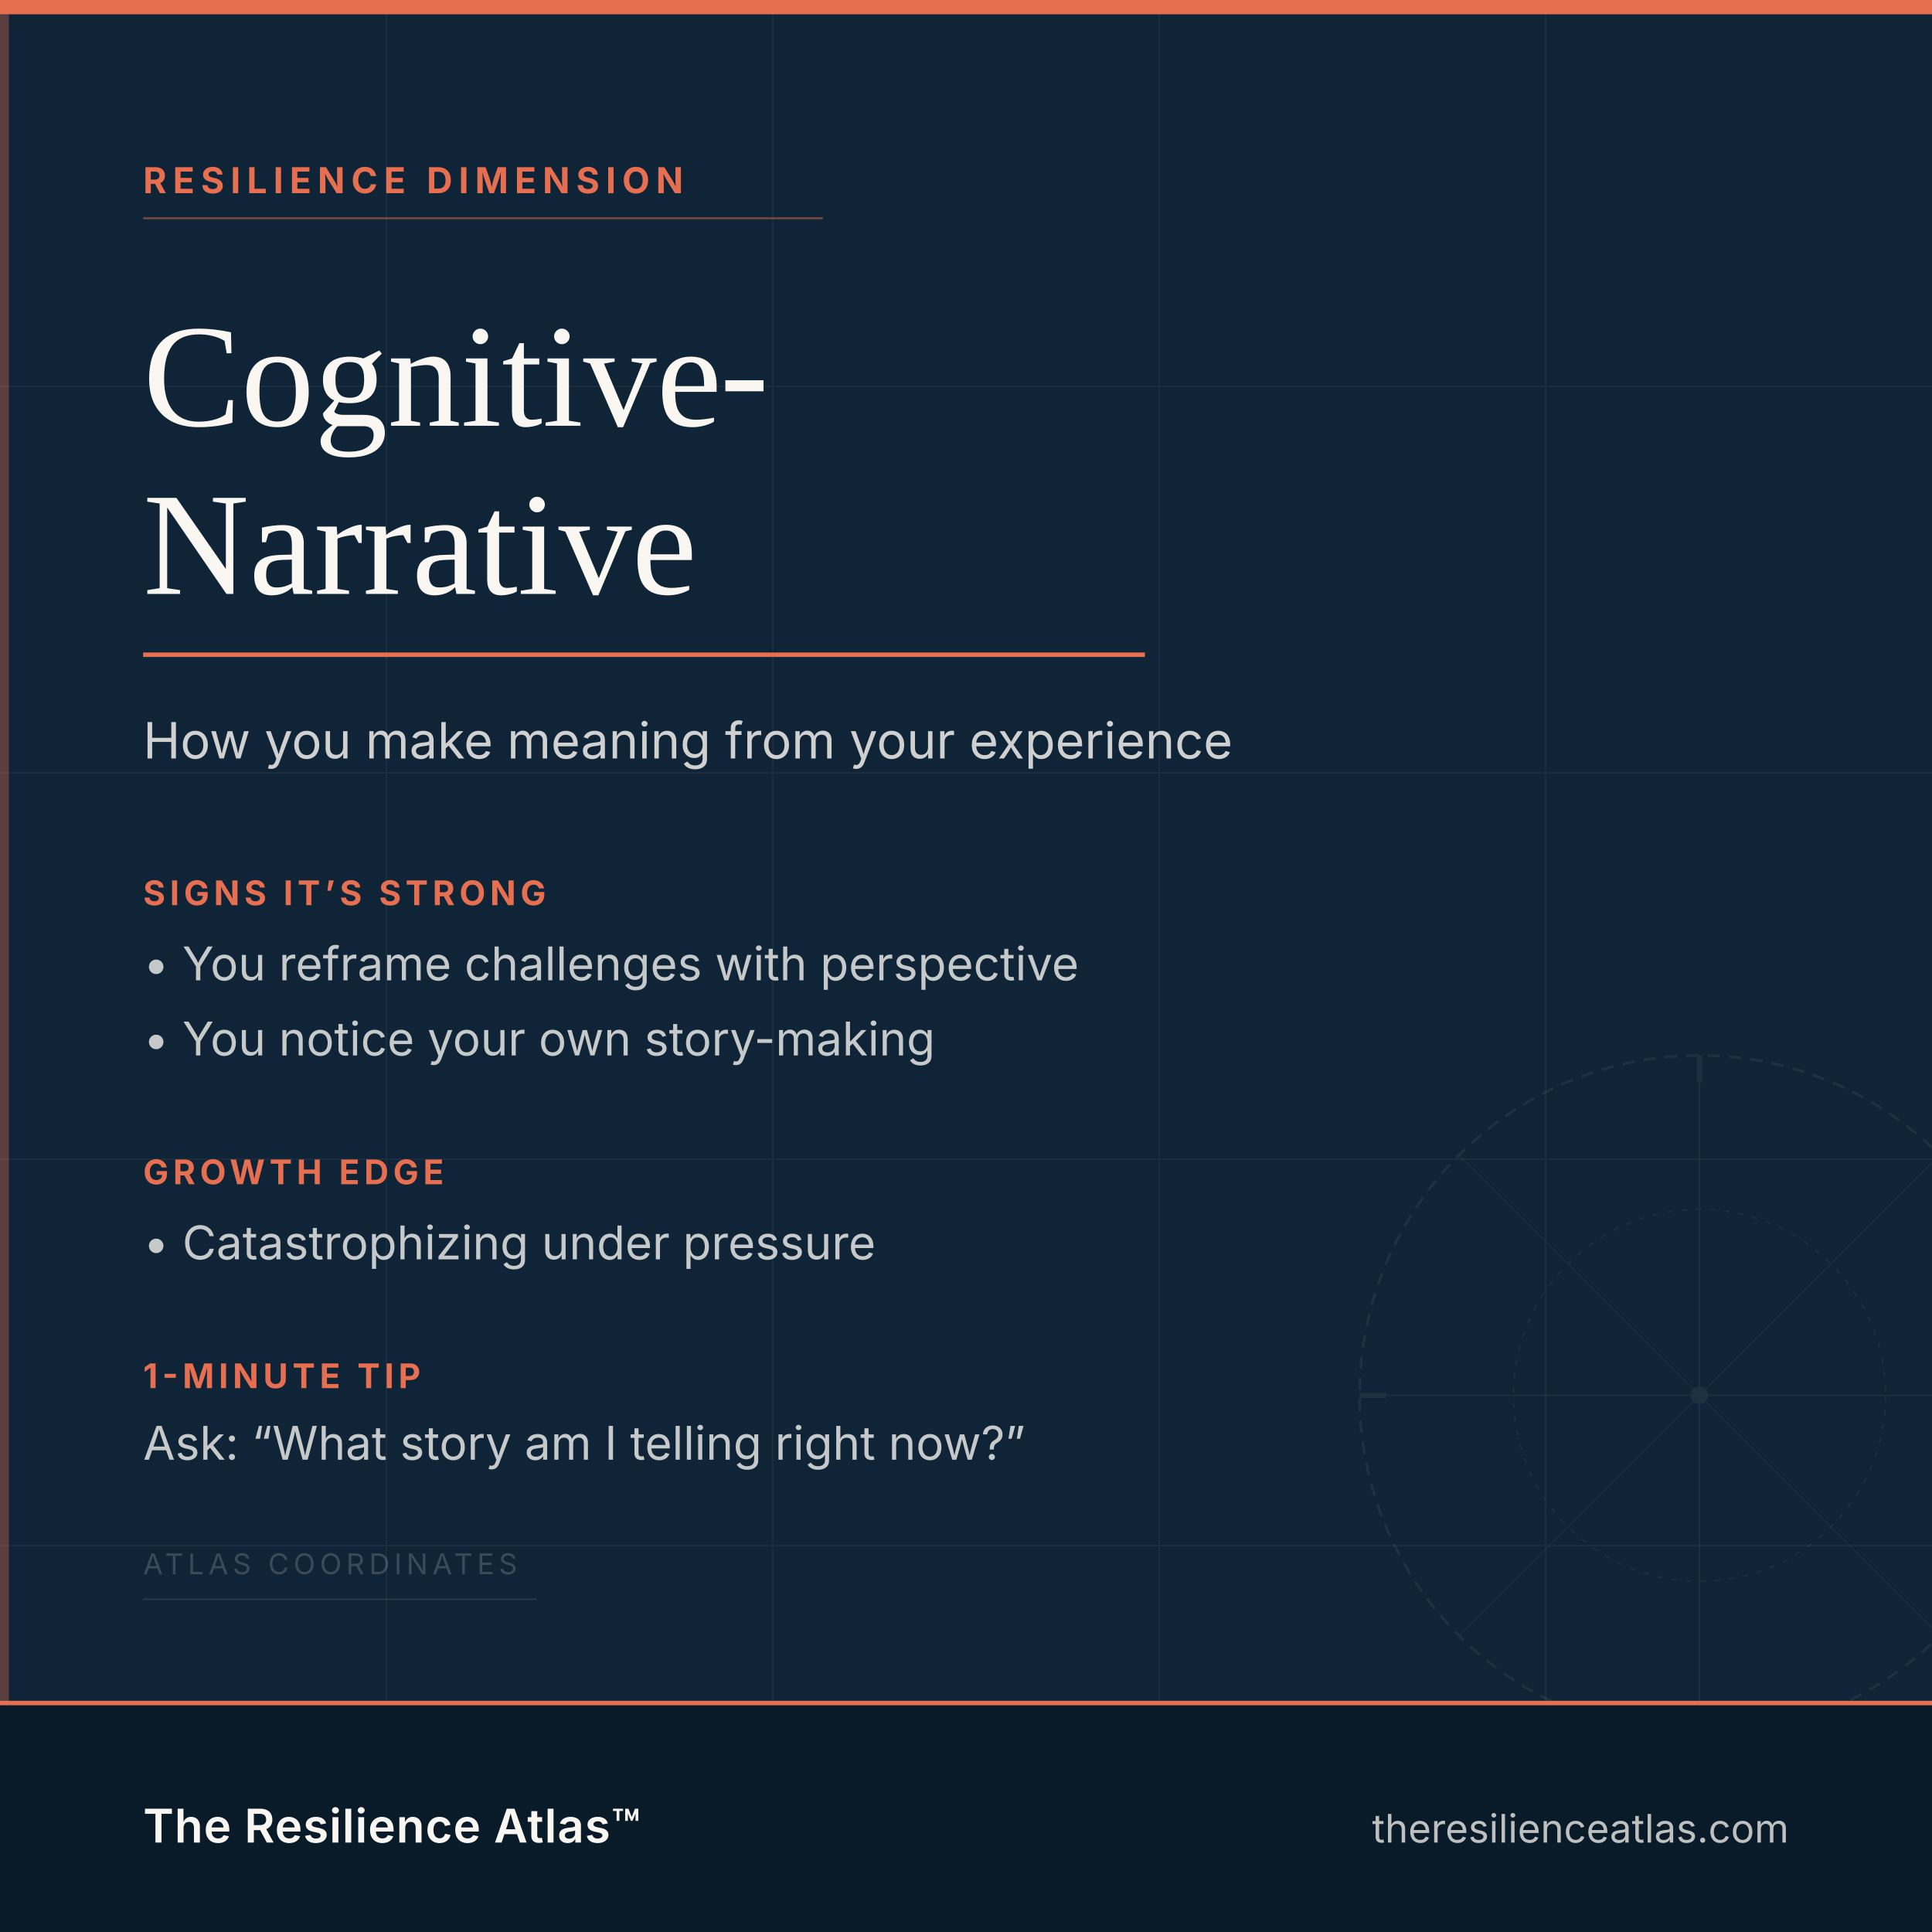
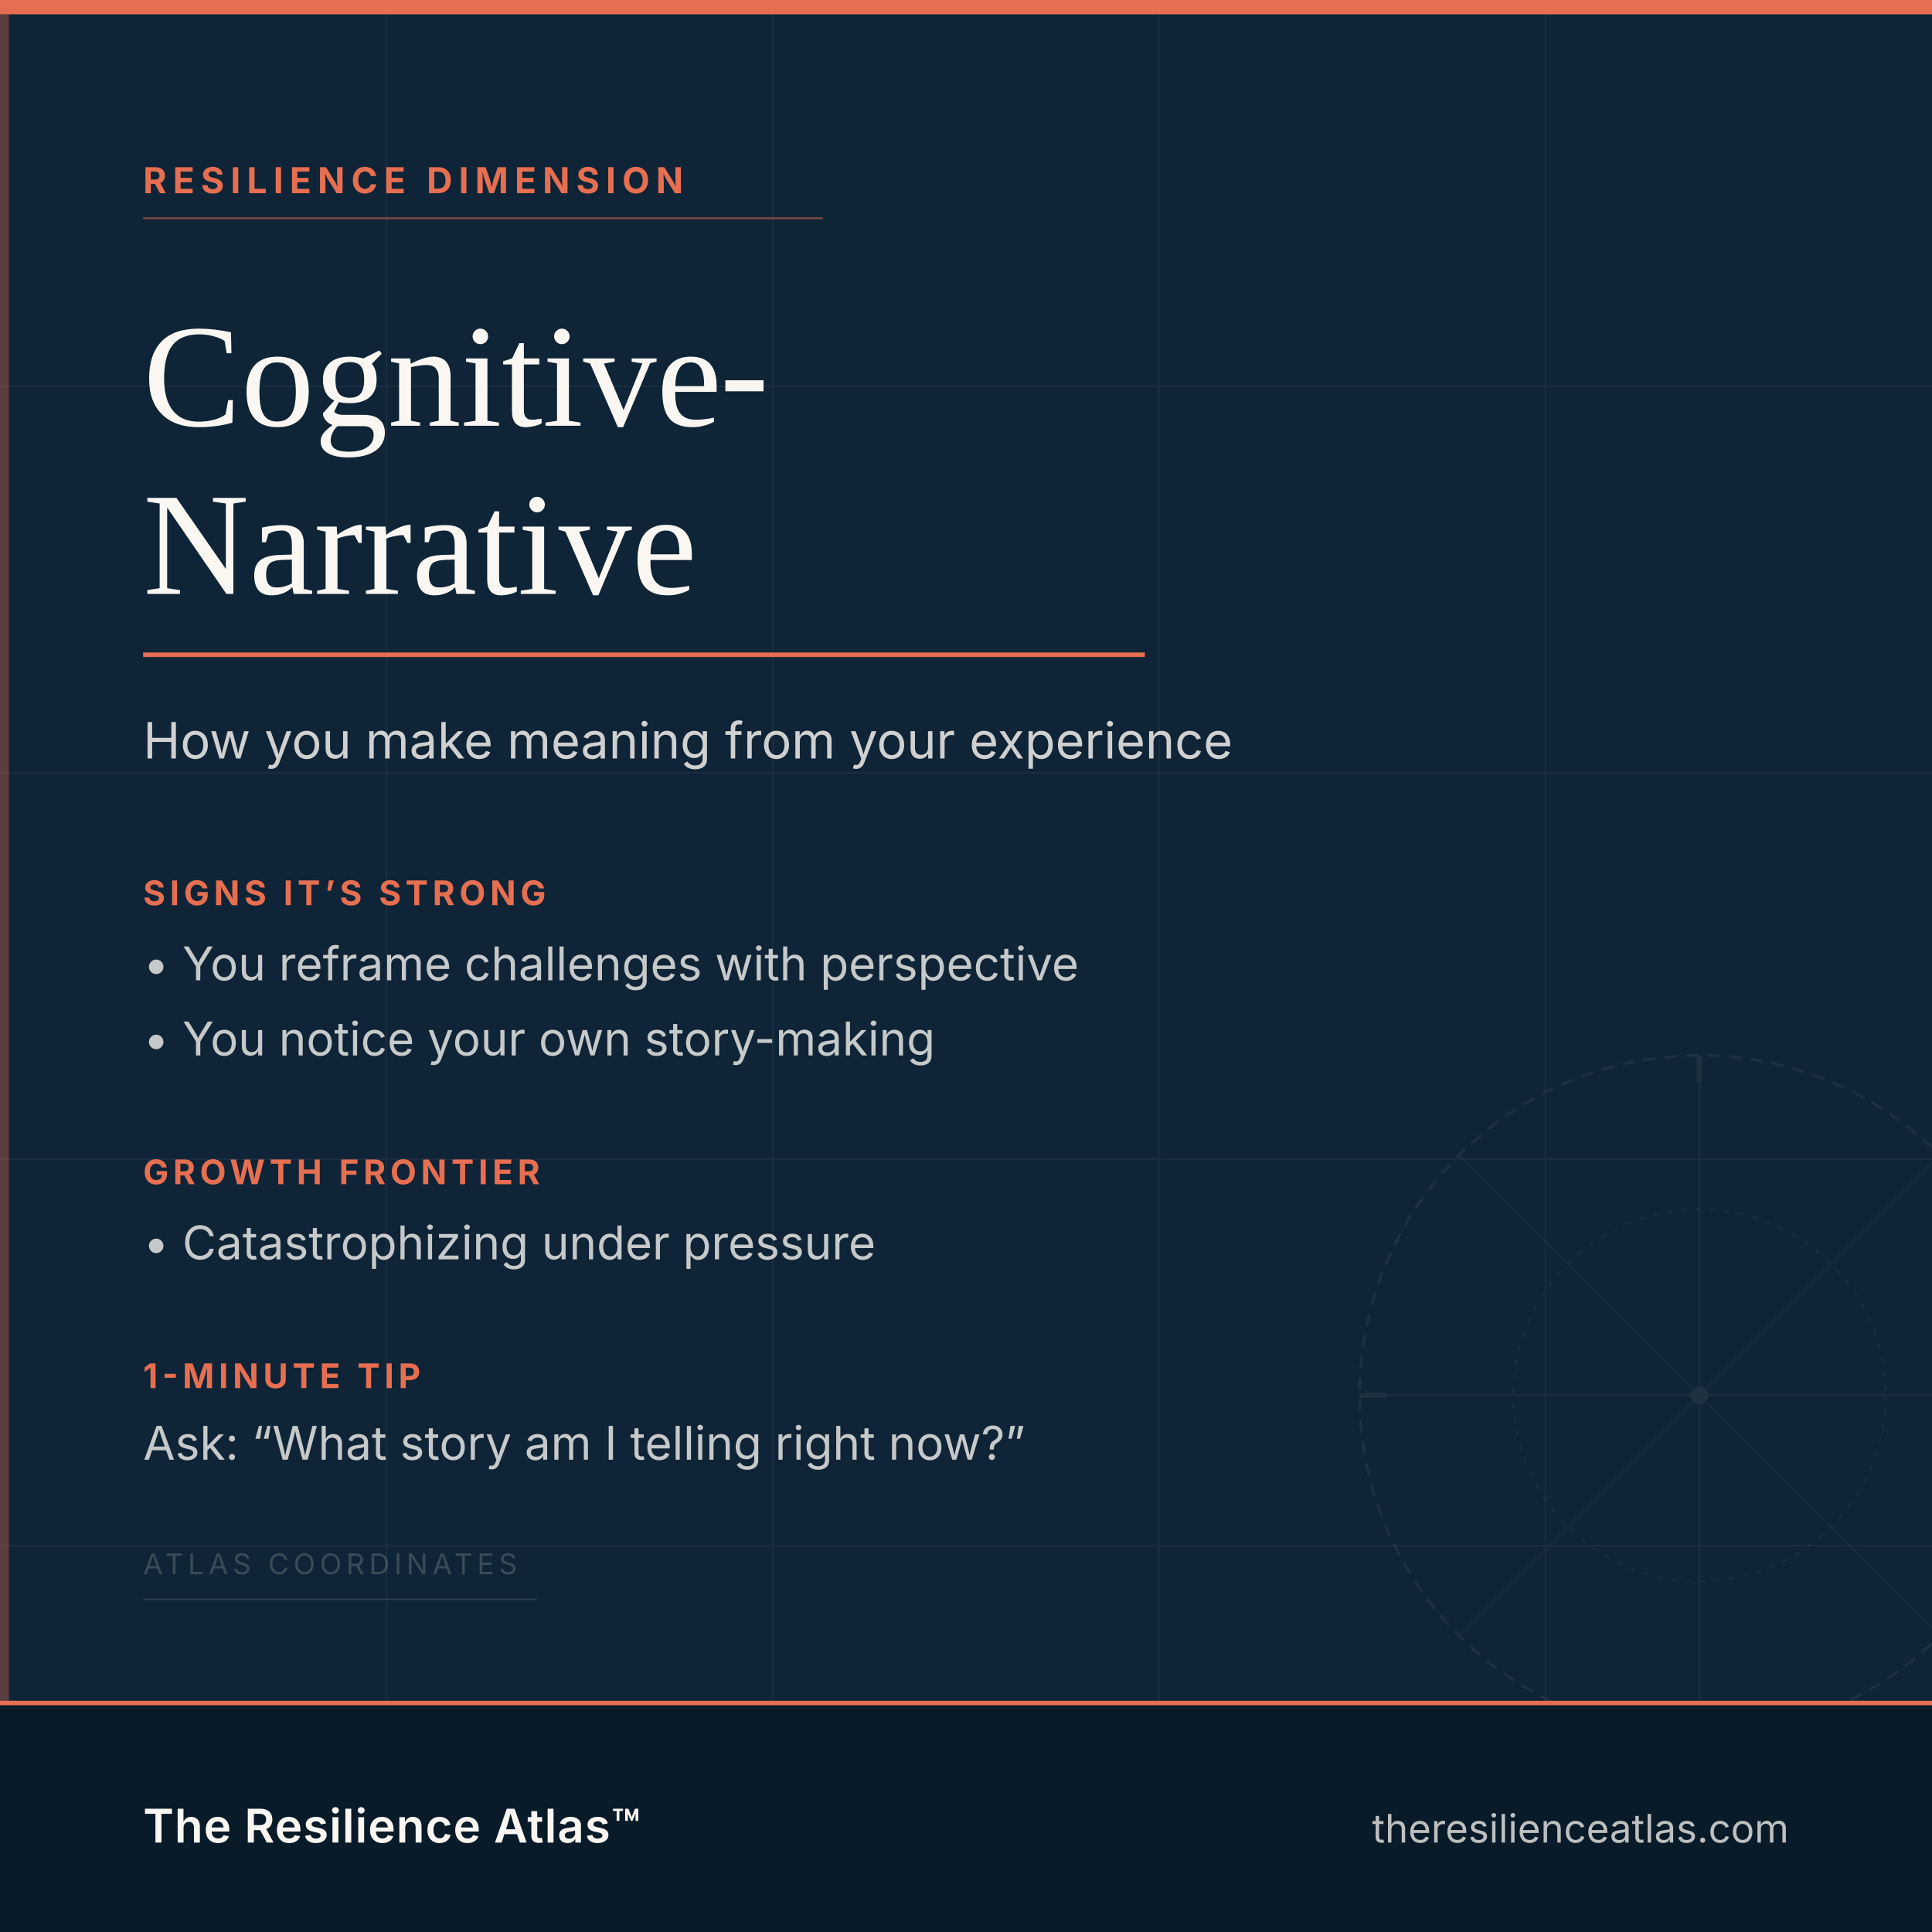
<svg xmlns="http://www.w3.org/2000/svg" viewBox="0 0 1080 1080" width="1080" height="1080" role="img" aria-labelledby="dim3-title">
  <rect width="1080" height="1080" fill="#0F2436" />
  <g opacity="0.055" stroke="#FAF7F2" stroke-width="0.75">
    <line x1="0" y1="216" x2="1080" y2="216" />
    <line x1="0" y1="432" x2="1080" y2="432" />
    <line x1="0" y1="648" x2="1080" y2="648" />
    <line x1="0" y1="864" x2="1080" y2="864" />
    <line x1="216" y1="0" x2="216" y2="952" />
    <line x1="432" y1="0" x2="432" y2="952" />
    <line x1="648" y1="0" x2="648" y2="952" />
    <line x1="864" y1="0" x2="864" y2="952" />
  </g>
  <g opacity="0.06">
    <circle cx="950" cy="780" r="190" fill="none" stroke="#FAF7F2" stroke-width="1.5" stroke-dasharray="7,5" />
    <circle cx="950" cy="780" r="104" fill="none" stroke="#FAF7F2" stroke-width="0.75" stroke-dasharray="3,5" />
    <line x1="950" y1="590" x2="950" y2="970" stroke="#FAF7F2" stroke-width="0.75" />
    <line x1="760" y1="780" x2="1140" y2="780" stroke="#FAF7F2" stroke-width="0.75" />
    <line x1="816" y1="646" x2="1084" y2="914" stroke="#FAF7F2" stroke-width="0.5" />
    <line x1="1084" y1="646" x2="816" y2="914" stroke="#FAF7F2" stroke-width="0.5" />
    <line x1="950" y1="590" x2="950" y2="605" stroke="#FAF7F2" stroke-width="3" />
    <line x1="950" y1="955" x2="950" y2="970" stroke="#FAF7F2" stroke-width="3" />
    <line x1="760" y1="780" x2="775" y2="780" stroke="#FAF7F2" stroke-width="3" />
    <line x1="1125" y1="780" x2="1140" y2="780" stroke="#FAF7F2" stroke-width="3" />
    <circle cx="950" cy="780" r="5" fill="#FAF7F2" />
  </g>
  <rect x="0" y="0" width="1080" height="8" fill="#E76F51" />
  <rect x="0" y="8" width="5" height="944" fill="#E76F51" opacity="0.35" />
  <text x="80" y="108" fill="#E76F51" font-family="'Inter', 'Source Sans 3', Arial, sans-serif" font-size="20" font-weight="700" letter-spacing="3.5">RESILIENCE DIMENSION</text>
  <line x1="80" y1="122" x2="460" y2="122" stroke="#E76F51" stroke-width="1.2" opacity="0.45" />
  <text x="80" y="238" fill="#FAF7F2" font-family="'DM Serif Display', Georgia, 'Times New Roman', serif" font-size="82">Cognitive‑</text>
  <text x="80" y="332" fill="#FAF7F2" font-family="'DM Serif Display', Georgia, 'Times New Roman', serif" font-size="82">Narrative</text>
  <line x1="80" y1="366" x2="640" y2="366" stroke="#E76F51" stroke-width="2.5" />
  <text x="80" y="424" fill="#FAF7F2" font-family="'Inter', 'Source Sans 3', Arial, sans-serif" font-size="28" opacity="0.82">How you make meaning from your experience</text>
  <text x="80" y="506" fill="#E76F51" font-family="'Inter', 'Source Sans 3', Arial, sans-serif" font-size="19" font-weight="700" letter-spacing="2.5">SIGNS IT’S STRONG</text>
  <text x="80" y="548" fill="#FAF7F2" font-family="'Inter', 'Source Sans 3', Arial, sans-serif" font-size="26" opacity="0.78">• You reframe challenges with perspective</text>
  <text x="80" y="590" fill="#FAF7F2" font-family="'Inter', 'Source Sans 3', Arial, sans-serif" font-size="26" opacity="0.78">• You notice your own story-making</text>
-   <text x="80" y="662" fill="#E76F51" font-family="'Inter', 'Source Sans 3', Arial, sans-serif" font-size="19" font-weight="700" letter-spacing="2.5">GROWTH EDGE</text>
+   <text x="80" y="662" fill="#E76F51" font-family="'Inter', 'Source Sans 3', Arial, sans-serif" font-size="19" font-weight="700" letter-spacing="2.5">GROWTH FRONTIER</text>
  <text x="80" y="704" fill="#FAF7F2" font-family="'Inter', 'Source Sans 3', Arial, sans-serif" font-size="26" opacity="0.78">• Catastrophizing under pressure</text>
  <text x="80" y="776" fill="#E76F51" font-family="'Inter', 'Source Sans 3', Arial, sans-serif" font-size="19" font-weight="700" letter-spacing="2.5">1-MINUTE TIP</text>
  <text x="80" y="816" fill="#FAF7F2" font-family="'Inter', 'Source Sans 3', Arial, sans-serif" font-size="26" opacity="0.78">Ask: “What story am I telling right now?”</text>
  <text x="80" y="880" fill="#FAF7F2" font-family="'Inter', 'Source Sans 3', Arial, sans-serif" font-size="16" letter-spacing="2.5" opacity="0.18">ATLAS COORDINATES</text>
  <line x1="80" y1="894" x2="300" y2="894" stroke="#FAF7F2" stroke-width="0.75" opacity="0.12" />
  <rect x="0" y="952" width="1080" height="128" fill="#091A28" />
  <line x1="0" y1="952" x2="1080" y2="952" stroke="#E76F51" stroke-width="2.5" />
  <text x="80" y="1030" fill="#FAF7F2" font-family="'Inter', 'Source Sans 3', Arial, sans-serif" font-size="26" font-weight="600" letter-spacing="0.4">The Resilience Atlas™</text>
  <text x="1000" y="1030" text-anchor="end" fill="#FAF7F2" font-family="'Inter', 'Source Sans 3', Arial, sans-serif" font-size="22" opacity="0.75">theresilienceatlas.com</text>
</svg>
